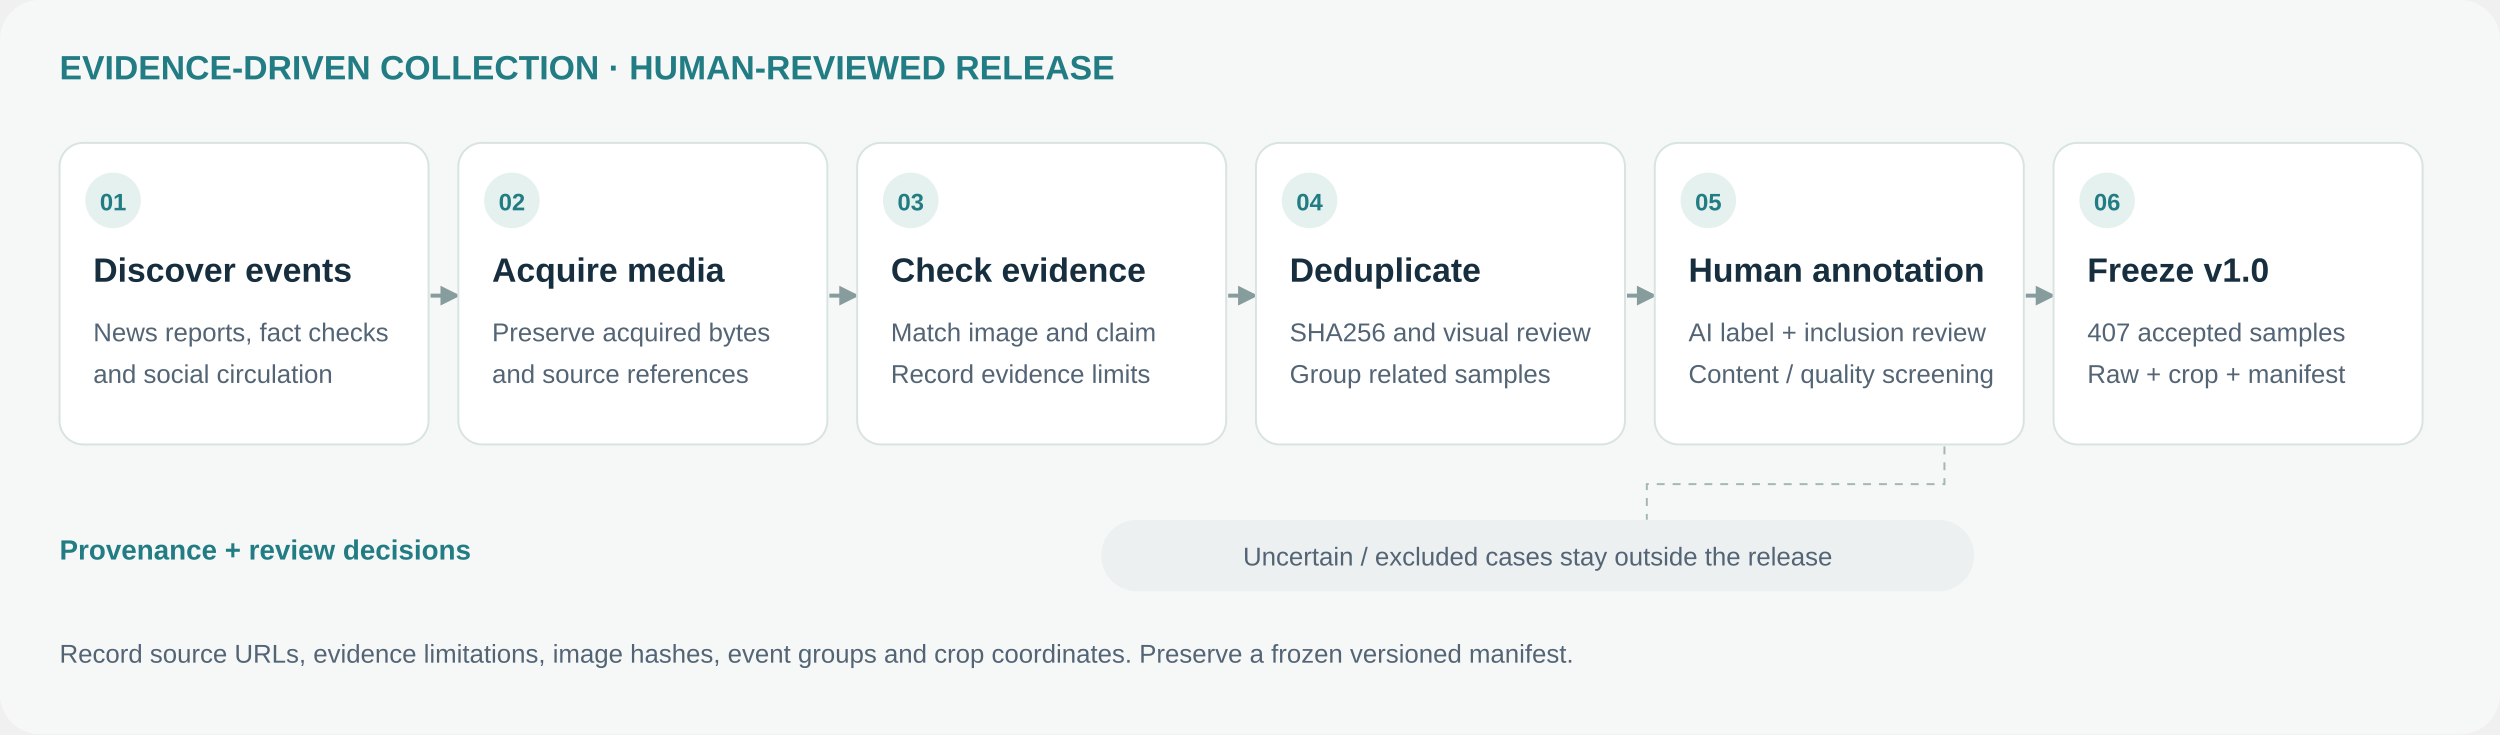
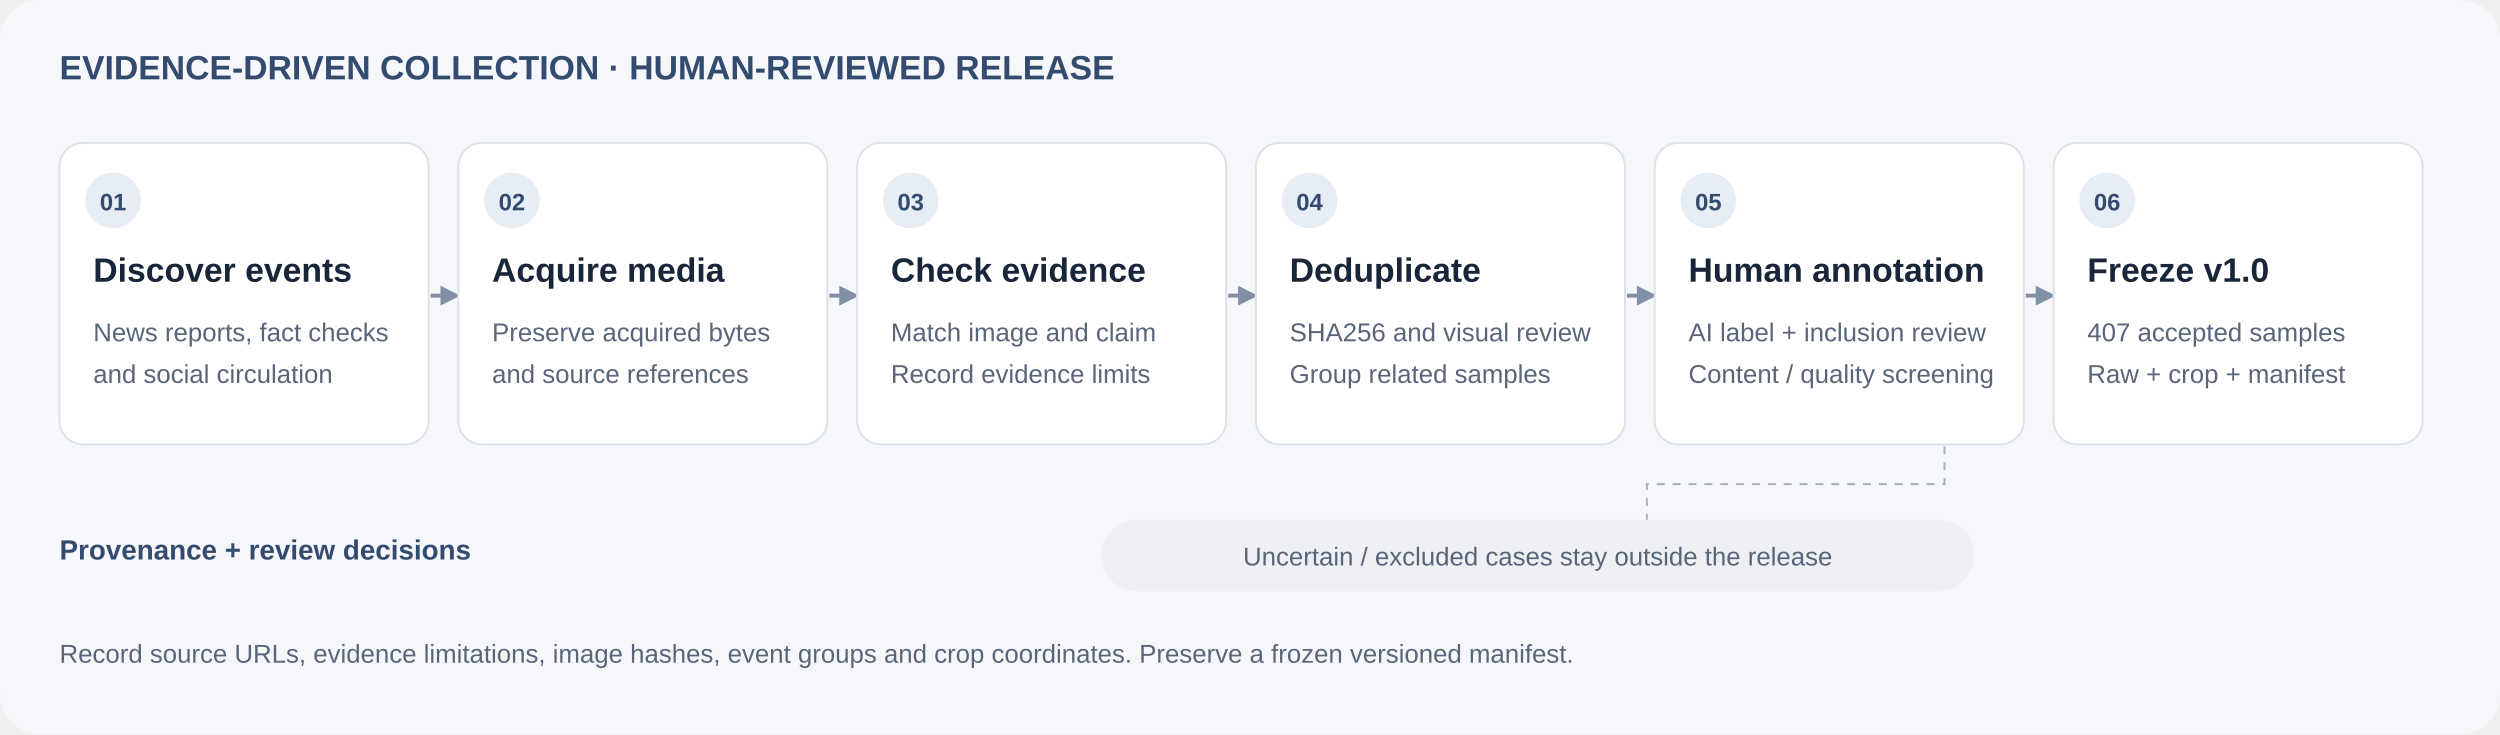
<svg xmlns="http://www.w3.org/2000/svg" width="1260" height="370" viewBox="0 0 1260 370" role="img" aria-labelledby="t d">
  <defs>
    <marker id="arrow" viewBox="0 0 10 10" refX="8" refY="5" markerWidth="5" markerHeight="5" orient="auto">
-       <path d="M 0 0 L 10 5 L 0 10 z" fill="#879C9D" />
+       <path d="M 0 0 L 10 5 L 0 10 z" fill="#8190a4" />
    </marker>
  </defs>
-   <rect width="1260" height="370" rx="20" fill="#F6F8F7" />
+   <rect width="1260" height="370" rx="20" fill="#f6f7fa" />
  <g font-family="Arial,sans-serif">
-     <text x="30" y="40" font-size="17" fill="#227C83" font-weight="bold">EVIDENCE-DRIVEN COLLECTION · HUMAN-REVIEWED RELEASE</text>
-     <rect x="30" y="72" width="186" height="152" rx="12" fill="white" stroke="#D8E4E2" />
-     <circle cx="57" cy="101" r="14" fill="#E5F1EE" />
-     <text x="57" y="106" text-anchor="middle" font-size="12" fill="#227C83" font-weight="bold">01</text>
-     <text x="47" y="142" font-size="17" font-weight="bold" fill="#172E3F">Discover events</text>
-     <text x="47" y="172" font-size="13" fill="#536475">News reports, fact checks</text>
-     <text x="47" y="193" font-size="13" fill="#536475">and social circulation</text>
-     <path d="M 217 149 H 230" stroke="#879C9D" stroke-width="2" marker-end="url(#arrow)" />
-     <rect x="231" y="72" width="186" height="152" rx="12" fill="white" stroke="#D8E4E2" />
-     <circle cx="258" cy="101" r="14" fill="#E5F1EE" />
-     <text x="258" y="106" text-anchor="middle" font-size="12" fill="#227C83" font-weight="bold">02</text>
-     <text x="248" y="142" font-size="17" font-weight="bold" fill="#172E3F">Acquire media</text>
-     <text x="248" y="172" font-size="13" fill="#536475">Preserve acquired bytes</text>
-     <text x="248" y="193" font-size="13" fill="#536475">and source references</text>
-     <path d="M 418 149 H 431" stroke="#879C9D" stroke-width="2" marker-end="url(#arrow)" />
-     <rect x="432" y="72" width="186" height="152" rx="12" fill="white" stroke="#D8E4E2" />
-     <circle cx="459" cy="101" r="14" fill="#E5F1EE" />
-     <text x="459" y="106" text-anchor="middle" font-size="12" fill="#227C83" font-weight="bold">03</text>
-     <text x="449" y="142" font-size="17" font-weight="bold" fill="#172E3F">Check evidence</text>
-     <text x="449" y="172" font-size="13" fill="#536475">Match image and claim</text>
-     <text x="449" y="193" font-size="13" fill="#536475">Record evidence limits</text>
-     <path d="M 619 149 H 632" stroke="#879C9D" stroke-width="2" marker-end="url(#arrow)" />
-     <rect x="633" y="72" width="186" height="152" rx="12" fill="white" stroke="#D8E4E2" />
-     <circle cx="660" cy="101" r="14" fill="#E5F1EE" />
-     <text x="660" y="106" text-anchor="middle" font-size="12" fill="#227C83" font-weight="bold">04</text>
-     <text x="650" y="142" font-size="17" font-weight="bold" fill="#172E3F">Deduplicate</text>
-     <text x="650" y="172" font-size="13" fill="#536475">SHA256 and visual review</text>
-     <text x="650" y="193" font-size="13" fill="#536475">Group related samples</text>
-     <path d="M 820 149 H 833" stroke="#879C9D" stroke-width="2" marker-end="url(#arrow)" />
-     <rect x="834" y="72" width="186" height="152" rx="12" fill="white" stroke="#D8E4E2" />
-     <circle cx="861" cy="101" r="14" fill="#E5F1EE" />
-     <text x="861" y="106" text-anchor="middle" font-size="12" fill="#227C83" font-weight="bold">05</text>
-     <text x="851" y="142" font-size="17" font-weight="bold" fill="#172E3F">Human annotation</text>
-     <text x="851" y="172" font-size="13" fill="#536475">AI label + inclusion review</text>
-     <text x="851" y="193" font-size="13" fill="#536475">Content / quality screening</text>
-     <path d="M 1021 149 H 1034" stroke="#879C9D" stroke-width="2" marker-end="url(#arrow)" />
-     <rect x="1035" y="72" width="186" height="152" rx="12" fill="white" stroke="#D8E4E2" />
-     <circle cx="1062" cy="101" r="14" fill="#E5F1EE" />
-     <text x="1062" y="106" text-anchor="middle" font-size="12" fill="#227C83" font-weight="bold">06</text>
-     <text x="1052" y="142" font-size="17" font-weight="bold" fill="#172E3F">Freeze v1.0</text>
-     <text x="1052" y="172" font-size="13" fill="#536475">407 accepted samples</text>
-     <text x="1052" y="193" font-size="13" fill="#536475">Raw + crop + manifest</text>
-     <path d="M 980 225 V 244 H 830 V 262" fill="none" stroke="#A6B6B6" stroke-dasharray="4 4" />
-     <rect x="555" y="262" width="440" height="36" rx="18" fill="#EDF0F1" />
-     <text x="775" y="285" text-anchor="middle" font-size="13" fill="#536475">Uncertain / excluded cases stay outside the release</text>
-     <text x="30" y="282" font-size="14" fill="#227C83" font-weight="bold">Provenance + review decisions</text>
-     <text x="30" y="334" font-size="13" fill="#536475">Record source URLs, evidence limitations, image hashes, event groups and crop coordinates. Preserve a frozen versioned manifest.</text>
+     <text x="30" y="40" font-size="17" fill="#344b70" font-weight="bold">EVIDENCE-DRIVEN COLLECTION · HUMAN-REVIEWED RELEASE</text>
+     <rect x="30" y="72" width="186" height="152" rx="12" fill="white" stroke="#dce2eb" />
+     <circle cx="57" cy="101" r="14" fill="#e7edf5" />
+     <text x="57" y="106" text-anchor="middle" font-size="12" fill="#344b70" font-weight="bold">01</text>
+     <text x="47" y="142" font-size="17" font-weight="bold" fill="#192639">Discover events</text>
+     <text x="47" y="172" font-size="13" fill="#596579">News reports, fact checks</text>
+     <text x="47" y="193" font-size="13" fill="#596579">and social circulation</text>
+     <path d="M 217 149 H 230" stroke="#8190a4" stroke-width="2" marker-end="url(#arrow)" />
+     <rect x="231" y="72" width="186" height="152" rx="12" fill="white" stroke="#dce2eb" />
+     <circle cx="258" cy="101" r="14" fill="#e7edf5" />
+     <text x="258" y="106" text-anchor="middle" font-size="12" fill="#344b70" font-weight="bold">02</text>
+     <text x="248" y="142" font-size="17" font-weight="bold" fill="#192639">Acquire media</text>
+     <text x="248" y="172" font-size="13" fill="#596579">Preserve acquired bytes</text>
+     <text x="248" y="193" font-size="13" fill="#596579">and source references</text>
+     <path d="M 418 149 H 431" stroke="#8190a4" stroke-width="2" marker-end="url(#arrow)" />
+     <rect x="432" y="72" width="186" height="152" rx="12" fill="white" stroke="#dce2eb" />
+     <circle cx="459" cy="101" r="14" fill="#e7edf5" />
+     <text x="459" y="106" text-anchor="middle" font-size="12" fill="#344b70" font-weight="bold">03</text>
+     <text x="449" y="142" font-size="17" font-weight="bold" fill="#192639">Check evidence</text>
+     <text x="449" y="172" font-size="13" fill="#596579">Match image and claim</text>
+     <text x="449" y="193" font-size="13" fill="#596579">Record evidence limits</text>
+     <path d="M 619 149 H 632" stroke="#8190a4" stroke-width="2" marker-end="url(#arrow)" />
+     <rect x="633" y="72" width="186" height="152" rx="12" fill="white" stroke="#dce2eb" />
+     <circle cx="660" cy="101" r="14" fill="#e7edf5" />
+     <text x="660" y="106" text-anchor="middle" font-size="12" fill="#344b70" font-weight="bold">04</text>
+     <text x="650" y="142" font-size="17" font-weight="bold" fill="#192639">Deduplicate</text>
+     <text x="650" y="172" font-size="13" fill="#596579">SHA256 and visual review</text>
+     <text x="650" y="193" font-size="13" fill="#596579">Group related samples</text>
+     <path d="M 820 149 H 833" stroke="#8190a4" stroke-width="2" marker-end="url(#arrow)" />
+     <rect x="834" y="72" width="186" height="152" rx="12" fill="white" stroke="#dce2eb" />
+     <circle cx="861" cy="101" r="14" fill="#e7edf5" />
+     <text x="861" y="106" text-anchor="middle" font-size="12" fill="#344b70" font-weight="bold">05</text>
+     <text x="851" y="142" font-size="17" font-weight="bold" fill="#192639">Human annotation</text>
+     <text x="851" y="172" font-size="13" fill="#596579">AI label + inclusion review</text>
+     <text x="851" y="193" font-size="13" fill="#596579">Content / quality screening</text>
+     <path d="M 1021 149 H 1034" stroke="#8190a4" stroke-width="2" marker-end="url(#arrow)" />
+     <rect x="1035" y="72" width="186" height="152" rx="12" fill="white" stroke="#dce2eb" />
+     <circle cx="1062" cy="101" r="14" fill="#e7edf5" />
+     <text x="1062" y="106" text-anchor="middle" font-size="12" fill="#344b70" font-weight="bold">06</text>
+     <text x="1052" y="142" font-size="17" font-weight="bold" fill="#192639">Freeze v1.0</text>
+     <text x="1052" y="172" font-size="13" fill="#596579">407 accepted samples</text>
+     <text x="1052" y="193" font-size="13" fill="#596579">Raw + crop + manifest</text>
+     <path d="M 980 225 V 244 H 830 V 262" fill="none" stroke="#a5afbe" stroke-dasharray="4 4" />
+     <rect x="555" y="262" width="440" height="36" rx="18" fill="#eef0f4" />
+     <text x="775" y="285" text-anchor="middle" font-size="13" fill="#596579">Uncertain / excluded cases stay outside the release</text>
+     <text x="30" y="282" font-size="14" fill="#344b70" font-weight="bold">Provenance + review decisions</text>
+     <text x="30" y="334" font-size="13" fill="#596579">Record source URLs, evidence limitations, image hashes, event groups and crop coordinates. Preserve a frozen versioned manifest.</text>
  </g>
</svg>
